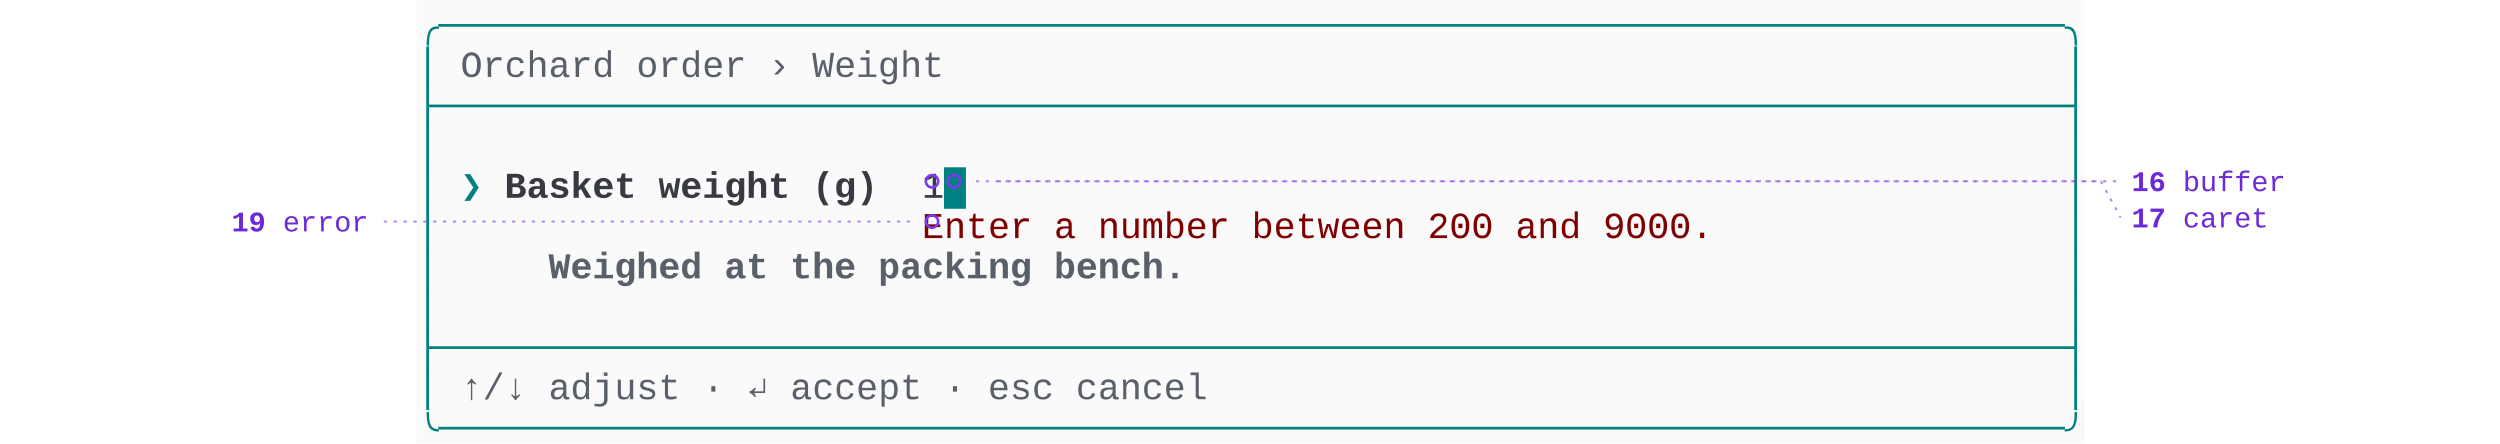
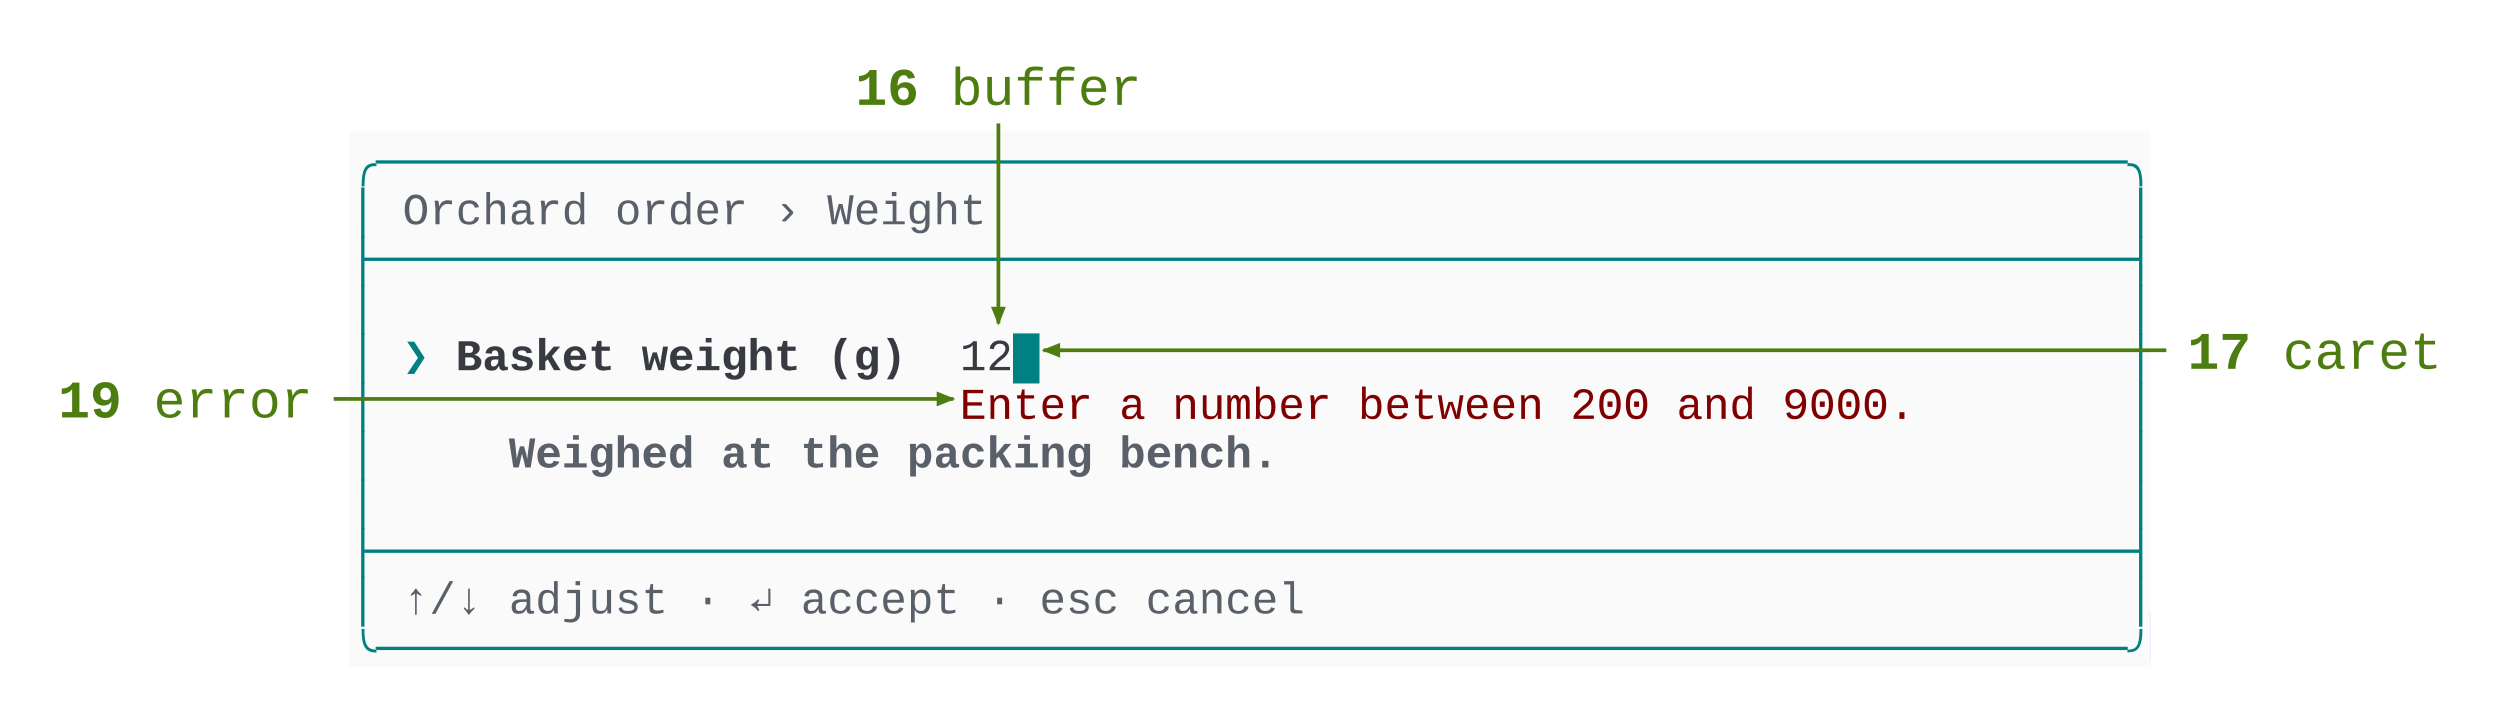
- <svg xmlns="http://www.w3.org/2000/svg" xmlns:xlink="http://www.w3.org/1999/xlink" width="1140.00" height="202.07">
-   <g transform="translate(190.00,0)">
-     <svg width="760" height="202.07">
-       <rect width="760" height="202.07" rx="0" ry="0" class="a" />
-       <svg height="202.07" viewBox="0 0 76 20.207" width="760">
+ <svg xmlns="http://www.w3.org/2000/svg" xmlns:xlink="http://www.w3.org/1999/xlink" width="944.00" height="271.67">
+   <defs>
+     <marker id="anatomy-arrow" viewBox="0 0 10 10" refX="9" refY="5" markerWidth="5" markerHeight="5" orient="auto-start-reverse">
+       <path d="M 0 1 L 10 5 L 0 9 z" fill="rgb(77,124,15)" />
+     </marker>
+   </defs>
+   <g transform="translate(132.00,49.60)">
+     <svg width="680" height="202.07">
+       <rect width="680" height="202.07" rx="0" ry="0" class="a" />
+       <svg height="202.07" viewBox="0 0 68 20.207" width="680">
        <style>.a{fill:rgb(250,250,250)}.b{font-family:Consolas,"Courier New",Courier,"Liberation Mono",monospace}.c{fill:rgb(0,128,128);white-space:pre}.d{fill:transparent}.e{fill:rgb(82,139,255)}.f{fill:rgb(90,96,105);white-space:pre}.g{fill:rgb(0,128,128);font-weight:bold;white-space:pre}.h{fill:rgb(56,58,66);font-weight:bold;white-space:pre}.i{fill:rgb(56,58,66);white-space:pre}.j{fill:rgb(128,0,0);white-space:pre}.k{fill:rgb(90,96,105);font-weight:bold;white-space:pre}</style>
        <g font-family="Consolas, &quot;Courier New&quot;, Courier, &quot;Liberation Mono&quot;, monospace" font-size="1.67" class="b">
          <defs>
            <symbol id="1">
-               <text x="0" y="1.67" class="c" textLength="76.152" lengthAdjust="spacingAndGlyphs">├──────────────────────────────────────────────────────────────────────────┤</text>
+               <text x="0" y="1.67" class="c" textLength="68.136" lengthAdjust="spacingAndGlyphs">├──────────────────────────────────────────────────────────────────┤</text>
            </symbol>
            <symbol id="2">
              <text x="0" y="1.67" class="c" textLength="1.002" lengthAdjust="spacingAndGlyphs">│</text>
-               <text x="75.15" y="1.67" class="c" textLength="1.002" lengthAdjust="spacingAndGlyphs">│</text>
+               <text x="67.134" y="1.67" class="c" textLength="1.002" lengthAdjust="spacingAndGlyphs">│</text>
            </symbol>
            <symbol id="a">
-               <rect height="11" width="76" x="0" y="0" class="d" />
+               <rect height="11" width="68" x="0" y="0" class="d" />
            </symbol>
            <symbol id="b">
              <rect height="1.837" width="1.102" class="e" />
            </symbol>
          </defs>
-           <rect height="20.207" width="76" class="a" />
-           <svg x="0" y="0" width="76">
+           <rect height="20.207" width="68" class="a" />
+           <svg x="0" y="0" width="68">
            <svg x="0">
              <use xlink:href="#a" />
-               <use xlink:href="#b" x="75.996" y="18.195" />
-               <text x="0" y="1.67" class="c" textLength="76.152" lengthAdjust="spacingAndGlyphs">╭──────────────────────────────────────────────────────────────────────────╮</text>
+               <use xlink:href="#b" x="67.996" y="18.195" />
+               <text x="0" y="1.67" class="c" textLength="68.136" lengthAdjust="spacingAndGlyphs">╭──────────────────────────────────────────────────────────────────╮</text>
              <text x="0" y="3.507" class="c" textLength="1.002" lengthAdjust="spacingAndGlyphs">│</text>
              <text x="2.004" y="3.507" class="f" textLength="7.014" lengthAdjust="spacingAndGlyphs">Orchard</text>
              <text x="10.02" y="3.507" class="f" textLength="5.01" lengthAdjust="spacingAndGlyphs">order</text>
              <text x="16.032" y="3.507" class="f" textLength="1.002" lengthAdjust="spacingAndGlyphs">›</text>
              <text x="18.036" y="3.507" class="f" textLength="6.012" lengthAdjust="spacingAndGlyphs">Weight</text>
-               <text x="75.15" y="3.507" class="c" textLength="1.002" lengthAdjust="spacingAndGlyphs">│</text>
+               <text x="67.134" y="3.507" class="c" textLength="1.002" lengthAdjust="spacingAndGlyphs">│</text>
              <use xlink:href="#1" y="3.674" />
              <use xlink:href="#2" y="5.511" />
              <text x="0" y="9.018" class="c" textLength="1.002" lengthAdjust="spacingAndGlyphs">│</text>
              <text x="2.004" y="9.018" class="g" textLength="1.002" lengthAdjust="spacingAndGlyphs">❯</text>
              <text x="4.008" y="9.018" class="h" textLength="6.012" lengthAdjust="spacingAndGlyphs">Basket</text>
              <text x="11.022" y="9.018" class="h" textLength="6.012" lengthAdjust="spacingAndGlyphs">weight</text>
              <text x="18.036" y="9.018" class="h" textLength="3.006" lengthAdjust="spacingAndGlyphs">(g)</text>
-               <text x="23.046" y="9.018" class="i" textLength="1.002" lengthAdjust="spacingAndGlyphs">1</text>
-               <text x="24.048" y="9.018" class="g" textLength="1.002" lengthAdjust="spacingAndGlyphs">█</text>
-               <text x="75.15" y="9.018" class="c" textLength="1.002" lengthAdjust="spacingAndGlyphs">│</text>
+               <text x="23.046" y="9.018" class="i" textLength="2.004" lengthAdjust="spacingAndGlyphs">12</text>
+               <text x="25.05" y="9.018" class="g" textLength="1.002" lengthAdjust="spacingAndGlyphs">█</text>
+               <text x="67.134" y="9.018" class="c" textLength="1.002" lengthAdjust="spacingAndGlyphs">│</text>
              <text x="0" y="10.855" class="c" textLength="1.002" lengthAdjust="spacingAndGlyphs">│</text>
              <text x="23.046" y="10.855" class="j" textLength="5.01" lengthAdjust="spacingAndGlyphs">Enter</text>
              <text x="29.058" y="10.855" class="j" textLength="1.002" lengthAdjust="spacingAndGlyphs">a</text>
              <text x="31.062" y="10.855" class="j" textLength="6.012" lengthAdjust="spacingAndGlyphs">number</text>
              <text x="38.076" y="10.855" class="j" textLength="7.014" lengthAdjust="spacingAndGlyphs">between</text>
              <text x="46.092" y="10.855" class="j" textLength="3.006" lengthAdjust="spacingAndGlyphs">200</text>
              <text x="50.1" y="10.855" class="j" textLength="3.006" lengthAdjust="spacingAndGlyphs">and</text>
              <text x="54.108" y="10.855" class="j" textLength="5.01" lengthAdjust="spacingAndGlyphs">9000.</text>
-               <text x="75.15" y="10.855" class="c" textLength="1.002" lengthAdjust="spacingAndGlyphs">│</text>
+               <text x="67.134" y="10.855" class="c" textLength="1.002" lengthAdjust="spacingAndGlyphs">│</text>
              <text x="0" y="12.692" class="c" textLength="1.002" lengthAdjust="spacingAndGlyphs">│</text>
              <text x="6.012" y="12.692" class="k" textLength="7.014" lengthAdjust="spacingAndGlyphs">Weighed</text>
              <text x="14.028" y="12.692" class="k" textLength="2.004" lengthAdjust="spacingAndGlyphs">at</text>
              <text x="17.034" y="12.692" class="k" textLength="3.006" lengthAdjust="spacingAndGlyphs">the</text>
              <text x="21.042" y="12.692" class="k" textLength="7.014" lengthAdjust="spacingAndGlyphs">packing</text>
              <text x="29.058" y="12.692" class="k" textLength="6.012" lengthAdjust="spacingAndGlyphs">bench.</text>
-               <text x="75.15" y="12.692" class="c" textLength="1.002" lengthAdjust="spacingAndGlyphs">│</text>
+               <text x="67.134" y="12.692" class="c" textLength="1.002" lengthAdjust="spacingAndGlyphs">│</text>
              <use xlink:href="#2" y="12.859" />
              <use xlink:href="#1" y="14.696" />
              <text x="0" y="18.203" class="c" textLength="1.002" lengthAdjust="spacingAndGlyphs">│</text>
              <text x="2.004" y="18.203" class="f" textLength="3.006" lengthAdjust="spacingAndGlyphs">↑/↓</text>
              <text x="6.012" y="18.203" class="f" textLength="6.012" lengthAdjust="spacingAndGlyphs">adjust</text>
              <text x="13.026" y="18.203" class="f" textLength="1.002" lengthAdjust="spacingAndGlyphs">·</text>
              <text x="15.03" y="18.203" class="f" textLength="1.002" lengthAdjust="spacingAndGlyphs">↵</text>
              <text x="17.034" y="18.203" class="f" textLength="6.012" lengthAdjust="spacingAndGlyphs">accept</text>
              <text x="24.048" y="18.203" class="f" textLength="1.002" lengthAdjust="spacingAndGlyphs">·</text>
              <text x="26.052" y="18.203" class="f" textLength="3.006" lengthAdjust="spacingAndGlyphs">esc</text>
              <text x="30.06" y="18.203" class="f" textLength="6.012" lengthAdjust="spacingAndGlyphs">cancel</text>
-               <text x="75.15" y="18.203" class="c" textLength="1.002" lengthAdjust="spacingAndGlyphs">│</text>
-               <text x="0" y="20.04" class="c" textLength="76.152" lengthAdjust="spacingAndGlyphs">╰──────────────────────────────────────────────────────────────────────────╯</text>
+               <text x="67.134" y="18.203" class="c" textLength="1.002" lengthAdjust="spacingAndGlyphs">│</text>
+               <text x="0" y="20.04" class="c" textLength="68.136" lengthAdjust="spacingAndGlyphs">╰──────────────────────────────────────────────────────────────────╯</text>
            </svg>
          </svg>
        </g>
      </svg>
    </svg>
  </g>
  <g>
-     <circle cx="425.00" cy="82.66" r="2.8" fill="none" stroke="rgb(124,58,237)" stroke-width="1.2" />
-     <path d="M 455.00 82.66 L 958.00 82.66 L 967.00 82.66" fill="none" stroke="rgb(124,58,237)" stroke-width="0.9" stroke-linejoin="round" stroke-opacity="0.6" stroke-dasharray="1.5 3" />
-     <text x="972.00" y="87.16" text-anchor="start" fill="rgb(109,40,217)" font-family="Consolas, &quot;Courier New&quot;, Courier, monospace" font-size="13">
-       <tspan font-weight="bold">16</tspan> buffer</text>
-     <circle cx="435.00" cy="82.66" r="2.8" fill="none" stroke="rgb(124,58,237)" stroke-width="1.2" />
-     <path d="M 445.00 82.66 L 958.00 82.66 L 967.00 99.20" fill="none" stroke="rgb(124,58,237)" stroke-width="0.9" stroke-linejoin="round" stroke-opacity="0.6" stroke-dasharray="1.5 3" />
-     <text x="972.00" y="103.70" text-anchor="start" fill="rgb(109,40,217)" font-family="Consolas, &quot;Courier New&quot;, Courier, monospace" font-size="13">
-       <tspan font-weight="bold">17</tspan> caret</text>
-     <circle cx="425.00" cy="101.03" r="2.8" fill="none" stroke="rgb(124,58,237)" stroke-width="1.2" />
-     <path d="M 415.00 101.03 L 182.00 101.03 L 173.00 101.03" fill="none" stroke="rgb(124,58,237)" stroke-width="0.9" stroke-linejoin="round" stroke-opacity="0.6" stroke-dasharray="1.5 3" />
-     <text x="168.00" y="105.53" text-anchor="end" fill="rgb(109,40,217)" font-family="Consolas, &quot;Courier New&quot;, Courier, monospace" font-size="13">
-       <tspan font-weight="bold">19</tspan> error</text>
+     <path d="M 377.00 46.60 L 377.00 122.16" fill="none" stroke="rgb(77,124,15)" stroke-width="1.4" marker-end="url(#anatomy-arrow)" />
+     <text x="377.00" y="39.60" text-anchor="middle" fill="rgb(77,124,15)" font-family="Consolas, &quot;Courier New&quot;, Courier, monospace" font-size="20.0">
+       <tspan font-weight="bold">16</tspan>  buffer</text>
+     <path d="M 818.00 132.26 L 818.00 132.26 L 394.00 132.26" fill="none" stroke="rgb(77,124,15)" stroke-width="1.4" stroke-linejoin="round" marker-end="url(#anatomy-arrow)" />
+     <text x="826.00" y="139.26" text-anchor="start" fill="rgb(77,124,15)" font-family="Consolas, &quot;Courier New&quot;, Courier, monospace" font-size="20.0">
+       <tspan font-weight="bold">17</tspan>  caret</text>
+     <path d="M 126.00 150.63 L 126.00 150.63 L 360.00 150.63" fill="none" stroke="rgb(77,124,15)" stroke-width="1.4" stroke-linejoin="round" marker-end="url(#anatomy-arrow)" />
+     <text x="118.00" y="157.63" text-anchor="end" fill="rgb(77,124,15)" font-family="Consolas, &quot;Courier New&quot;, Courier, monospace" font-size="20.0">
+       <tspan font-weight="bold">19</tspan>  error</text>
  </g>
</svg>
